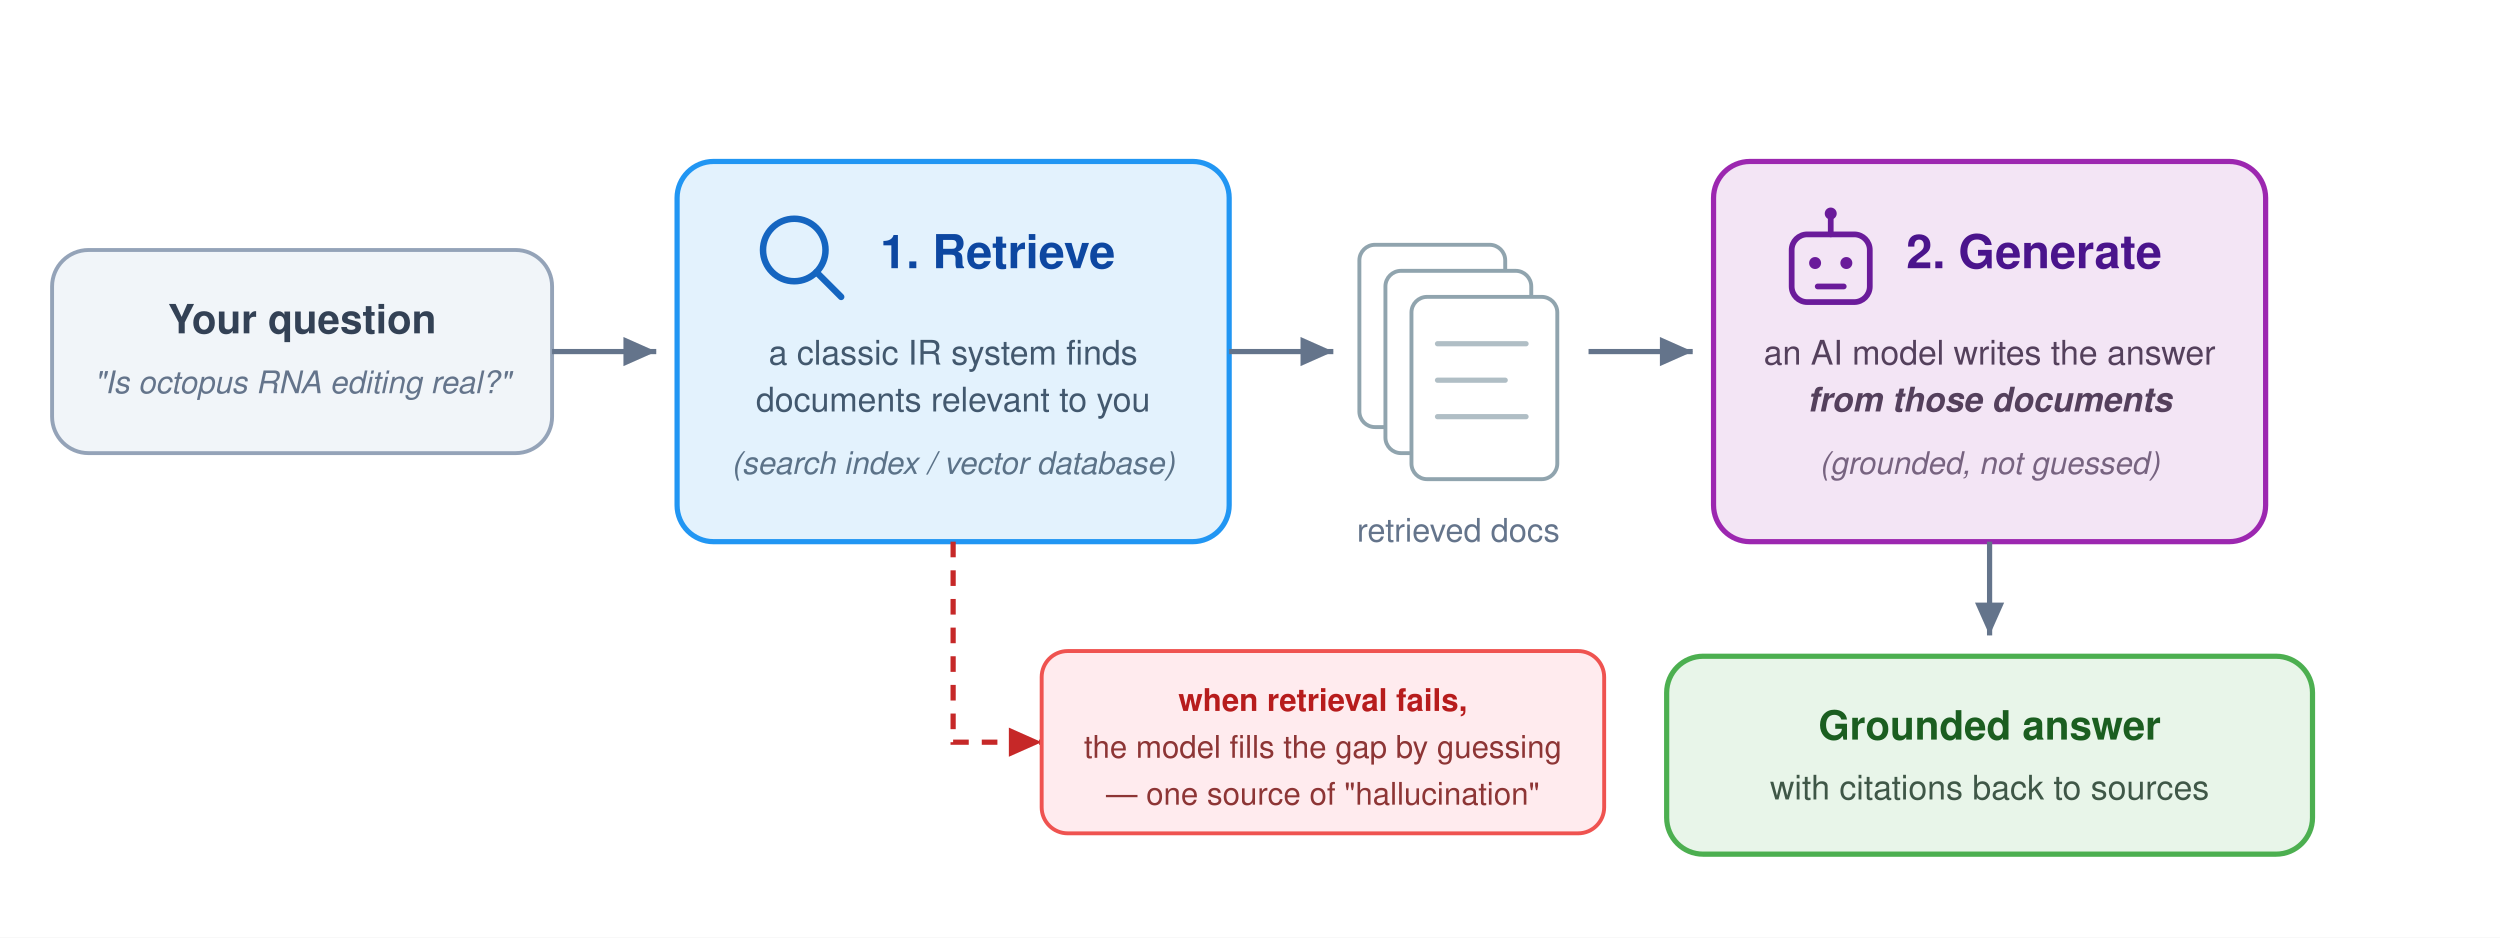
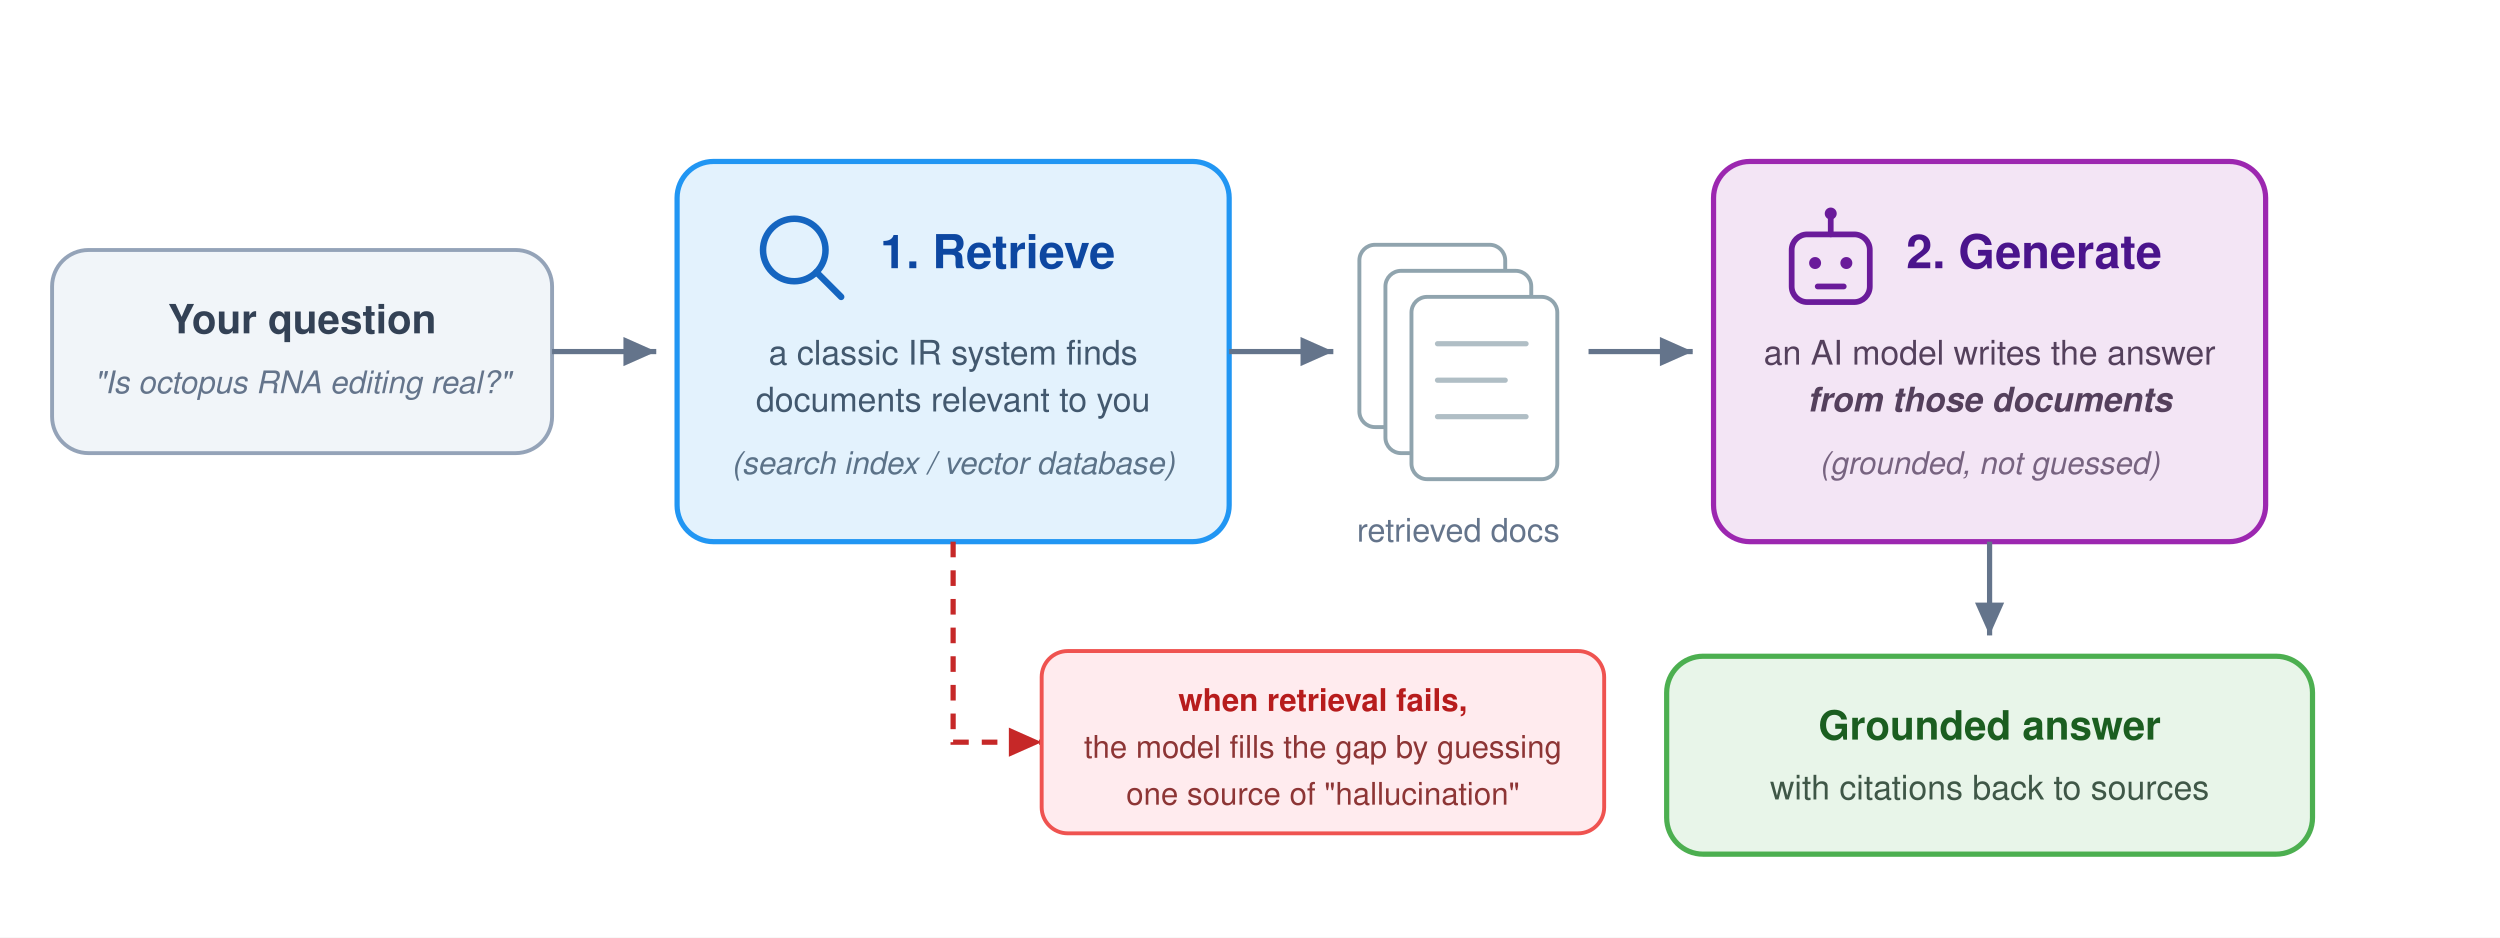
<svg xmlns="http://www.w3.org/2000/svg" viewBox="0 0 960 360" font-family="ui-sans-serif, system-ui, -apple-system, 'Segoe UI', Helvetica, Arial, sans-serif" role="img" aria-label="Diagram of retrieval-augmented generation: a question goes to a retrieval system, which finds documents; a language model then generates an answer grounded in those documents. A warning notes that when retrieval fails, the model guesses, which is one source of hallucination.">
  <defs>
    <marker id="arrow3" viewBox="0 0 10 10" refX="9" refY="5" markerWidth="7" markerHeight="7" orient="auto-start-reverse">
      <path d="M 0 1 L 9 5 L 0 9 z" fill="#64748b" />
    </marker>
    <marker id="arrow3r" viewBox="0 0 10 10" refX="9" refY="5" markerWidth="7" markerHeight="7" orient="auto-start-reverse">
      <path d="M 0 1 L 9 5 L 0 9 z" fill="#c62828" />
    </marker>
  </defs>
  <rect x="0" y="0" width="960" height="360" fill="#ffffff" />
  <rect x="20" y="96" width="192" height="78" rx="14" fill="#f1f5f9" stroke="#94a3b8" stroke-width="1.5" />
  <text x="116" y="128" font-size="15.5" font-weight="700" fill="#334155" text-anchor="middle">Your question</text>
  <text x="116" y="151" font-size="12" fill="#64748b" text-anchor="middle" font-style="italic">"Is octopus RNA editing real?"</text>
  <line x1="212" y1="135" x2="252" y2="135" stroke="#64748b" stroke-width="2" marker-end="url(#arrow3)" />
  <rect x="260" y="62" width="212" height="146" rx="14" fill="#e3f2fd" stroke="#2196f3" stroke-width="2" />
  <g transform="translate(305,96)">
    <circle cx="0" cy="0" r="12" fill="none" stroke="#1565c0" stroke-width="2.5" />
    <line x1="8.5" y1="8.5" x2="18" y2="18" stroke="#1565c0" stroke-width="2.5" stroke-linecap="round" />
  </g>
  <text x="338" y="103" font-size="18" font-weight="700" fill="#0d47a1">1. Retrieve</text>
  <text x="366" y="140" font-size="13" fill="#42586e" text-anchor="middle">a classic IR system finds</text>
  <text x="366" y="158" font-size="13" fill="#42586e" text-anchor="middle">documents relevant to you</text>
  <text x="366" y="182" font-size="12" fill="#5b7288" text-anchor="middle" font-style="italic">(search index / vector database)</text>
  <line x1="472" y1="135" x2="512" y2="135" stroke="#64748b" stroke-width="2" marker-end="url(#arrow3)" />
  <g stroke="#90a4ae" stroke-width="1.5" fill="#ffffff">
    <rect x="522" y="94" width="56" height="70" rx="6" />
    <rect x="532" y="104" width="56" height="70" rx="6" />
    <rect x="542" y="114" width="56" height="70" rx="6" />
  </g>
  <g stroke="#b0bec5" stroke-width="2" stroke-linecap="round">
    <line x1="552" y1="132" x2="586" y2="132" />
    <line x1="552" y1="146" x2="578" y2="146" />
    <line x1="552" y1="160" x2="586" y2="160" />
  </g>
  <text x="560" y="208" font-size="12.5" fill="#64748b" text-anchor="middle">retrieved docs</text>
  <line x1="610" y1="135" x2="650" y2="135" stroke="#64748b" stroke-width="2" marker-end="url(#arrow3)" />
  <rect x="658" y="62" width="212" height="146" rx="14" fill="#f3e5f5" stroke="#9c27b0" stroke-width="2" />
  <g transform="translate(688,80)" stroke="#6a1b9a" stroke-width="2.2" stroke-linecap="round" fill="none">
    <rect x="0" y="10" width="30" height="26" rx="6" />
    <circle cx="9" cy="21" r="2.3" fill="#6a1b9a" stroke="none" />
    <circle cx="21" cy="21" r="2.3" fill="#6a1b9a" stroke="none" />
    <line x1="10" y1="30" x2="20" y2="30" />
    <line x1="15" y1="10" x2="15" y2="4" />
    <circle cx="15" cy="2" r="2.3" fill="#6a1b9a" stroke="none" />
  </g>
  <text x="732" y="103" font-size="18" font-weight="700" fill="#4a148c">2. Generate</text>
  <text x="764" y="140" font-size="13" fill="#54405c" text-anchor="middle">an AI model writes the answer</text>
  <text x="764" y="158" font-size="13" font-weight="700" font-style="italic" fill="#54405c" text-anchor="middle">from those documents</text>
  <text x="764" y="182" font-size="12" fill="#776380" text-anchor="middle" font-style="italic">(grounded, not guessed)</text>
  <path d="M 764 208 V 244" fill="none" stroke="#64748b" stroke-width="2" marker-end="url(#arrow3)" />
  <rect x="640" y="252" width="248" height="76" rx="14" fill="#e8f5e9" stroke="#4caf50" stroke-width="2" />
  <text x="764" y="284" font-size="15.5" font-weight="700" fill="#1b5e20" text-anchor="middle">Grounded answer</text>
  <text x="764" y="307" font-size="13" fill="#3f5747" text-anchor="middle">with citations back to sources</text>
  <path d="M 366 208 V 285 H 400" fill="none" stroke="#c62828" stroke-width="2" stroke-dasharray="6 5" marker-end="url(#arrow3r)" />
  <rect x="400" y="250" width="216" height="70" rx="10" fill="#ffebee" stroke="#ef5350" stroke-width="1.5" />
  <text x="508" y="273" font-size="12" font-weight="700" fill="#b71c1c" text-anchor="middle">when retrieval fails,</text>
  <text x="508" y="291" font-size="12" fill="#8d3535" text-anchor="middle">the model fills the gap by guessing</text>
-   <text x="508" y="309" font-size="12" fill="#8d3535" text-anchor="middle">— one source of "hallucination"</text>
+   <text x="508" y="309" font-size="12" fill="#8d3535" text-anchor="middle">one source of "hallucination"</text>
</svg>
